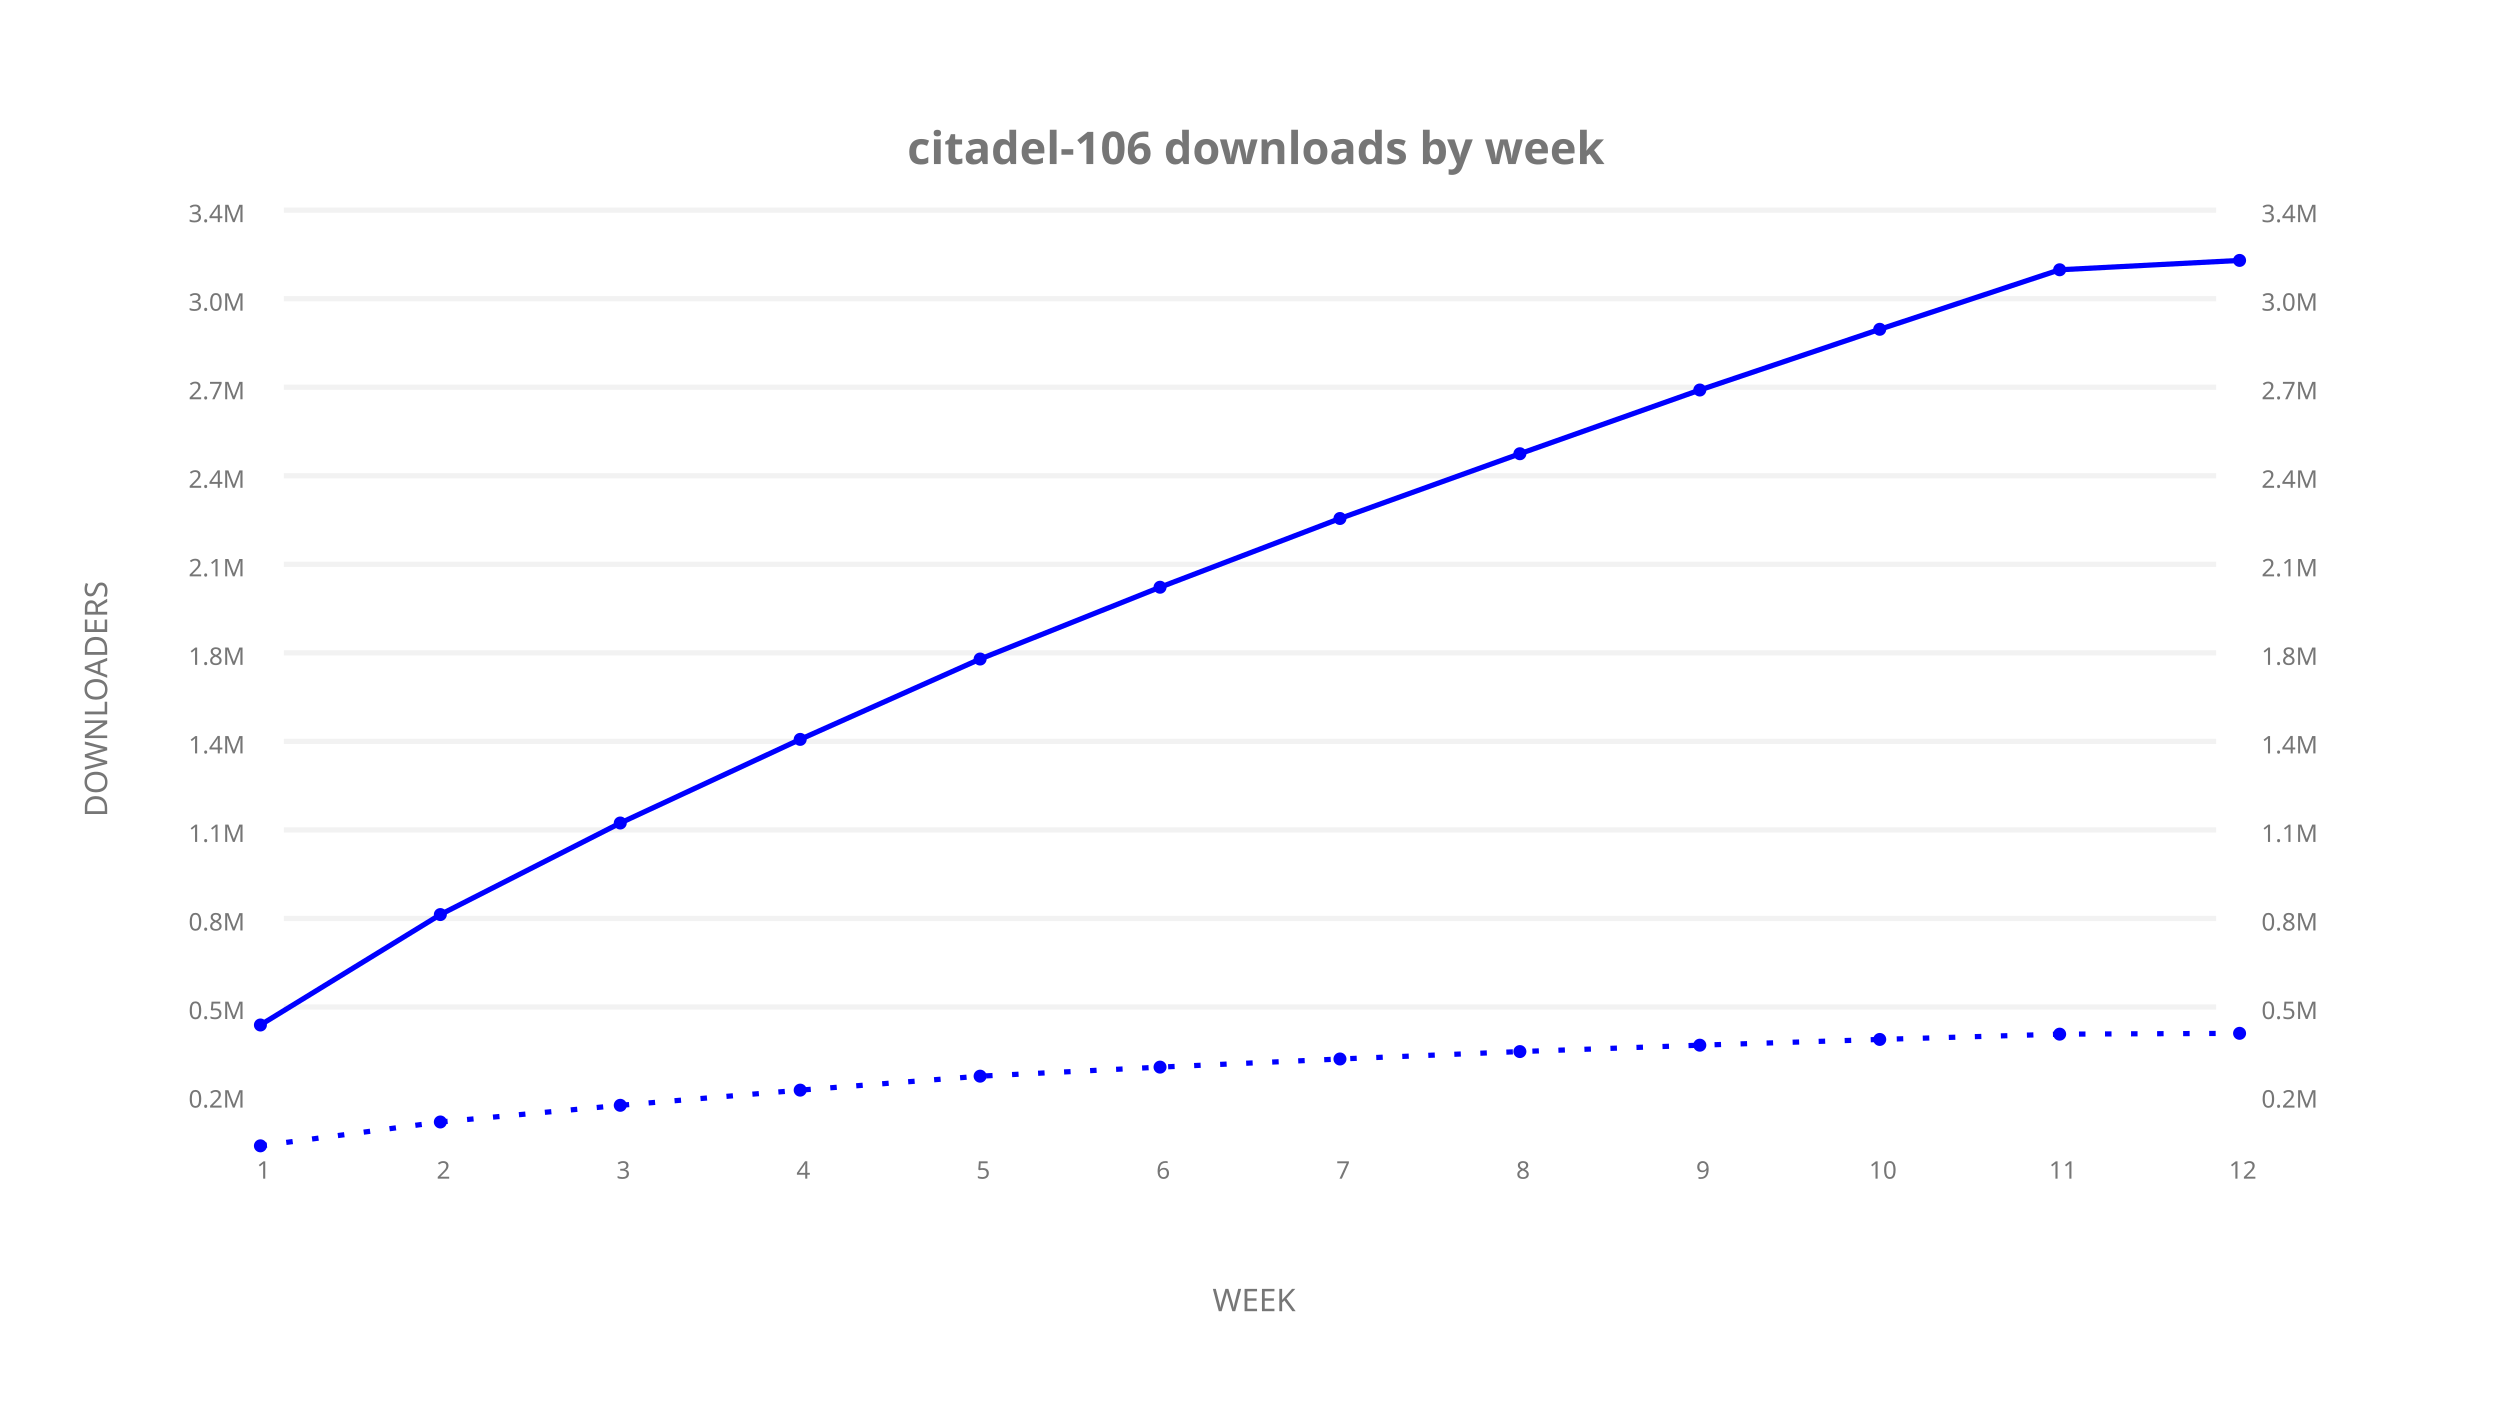
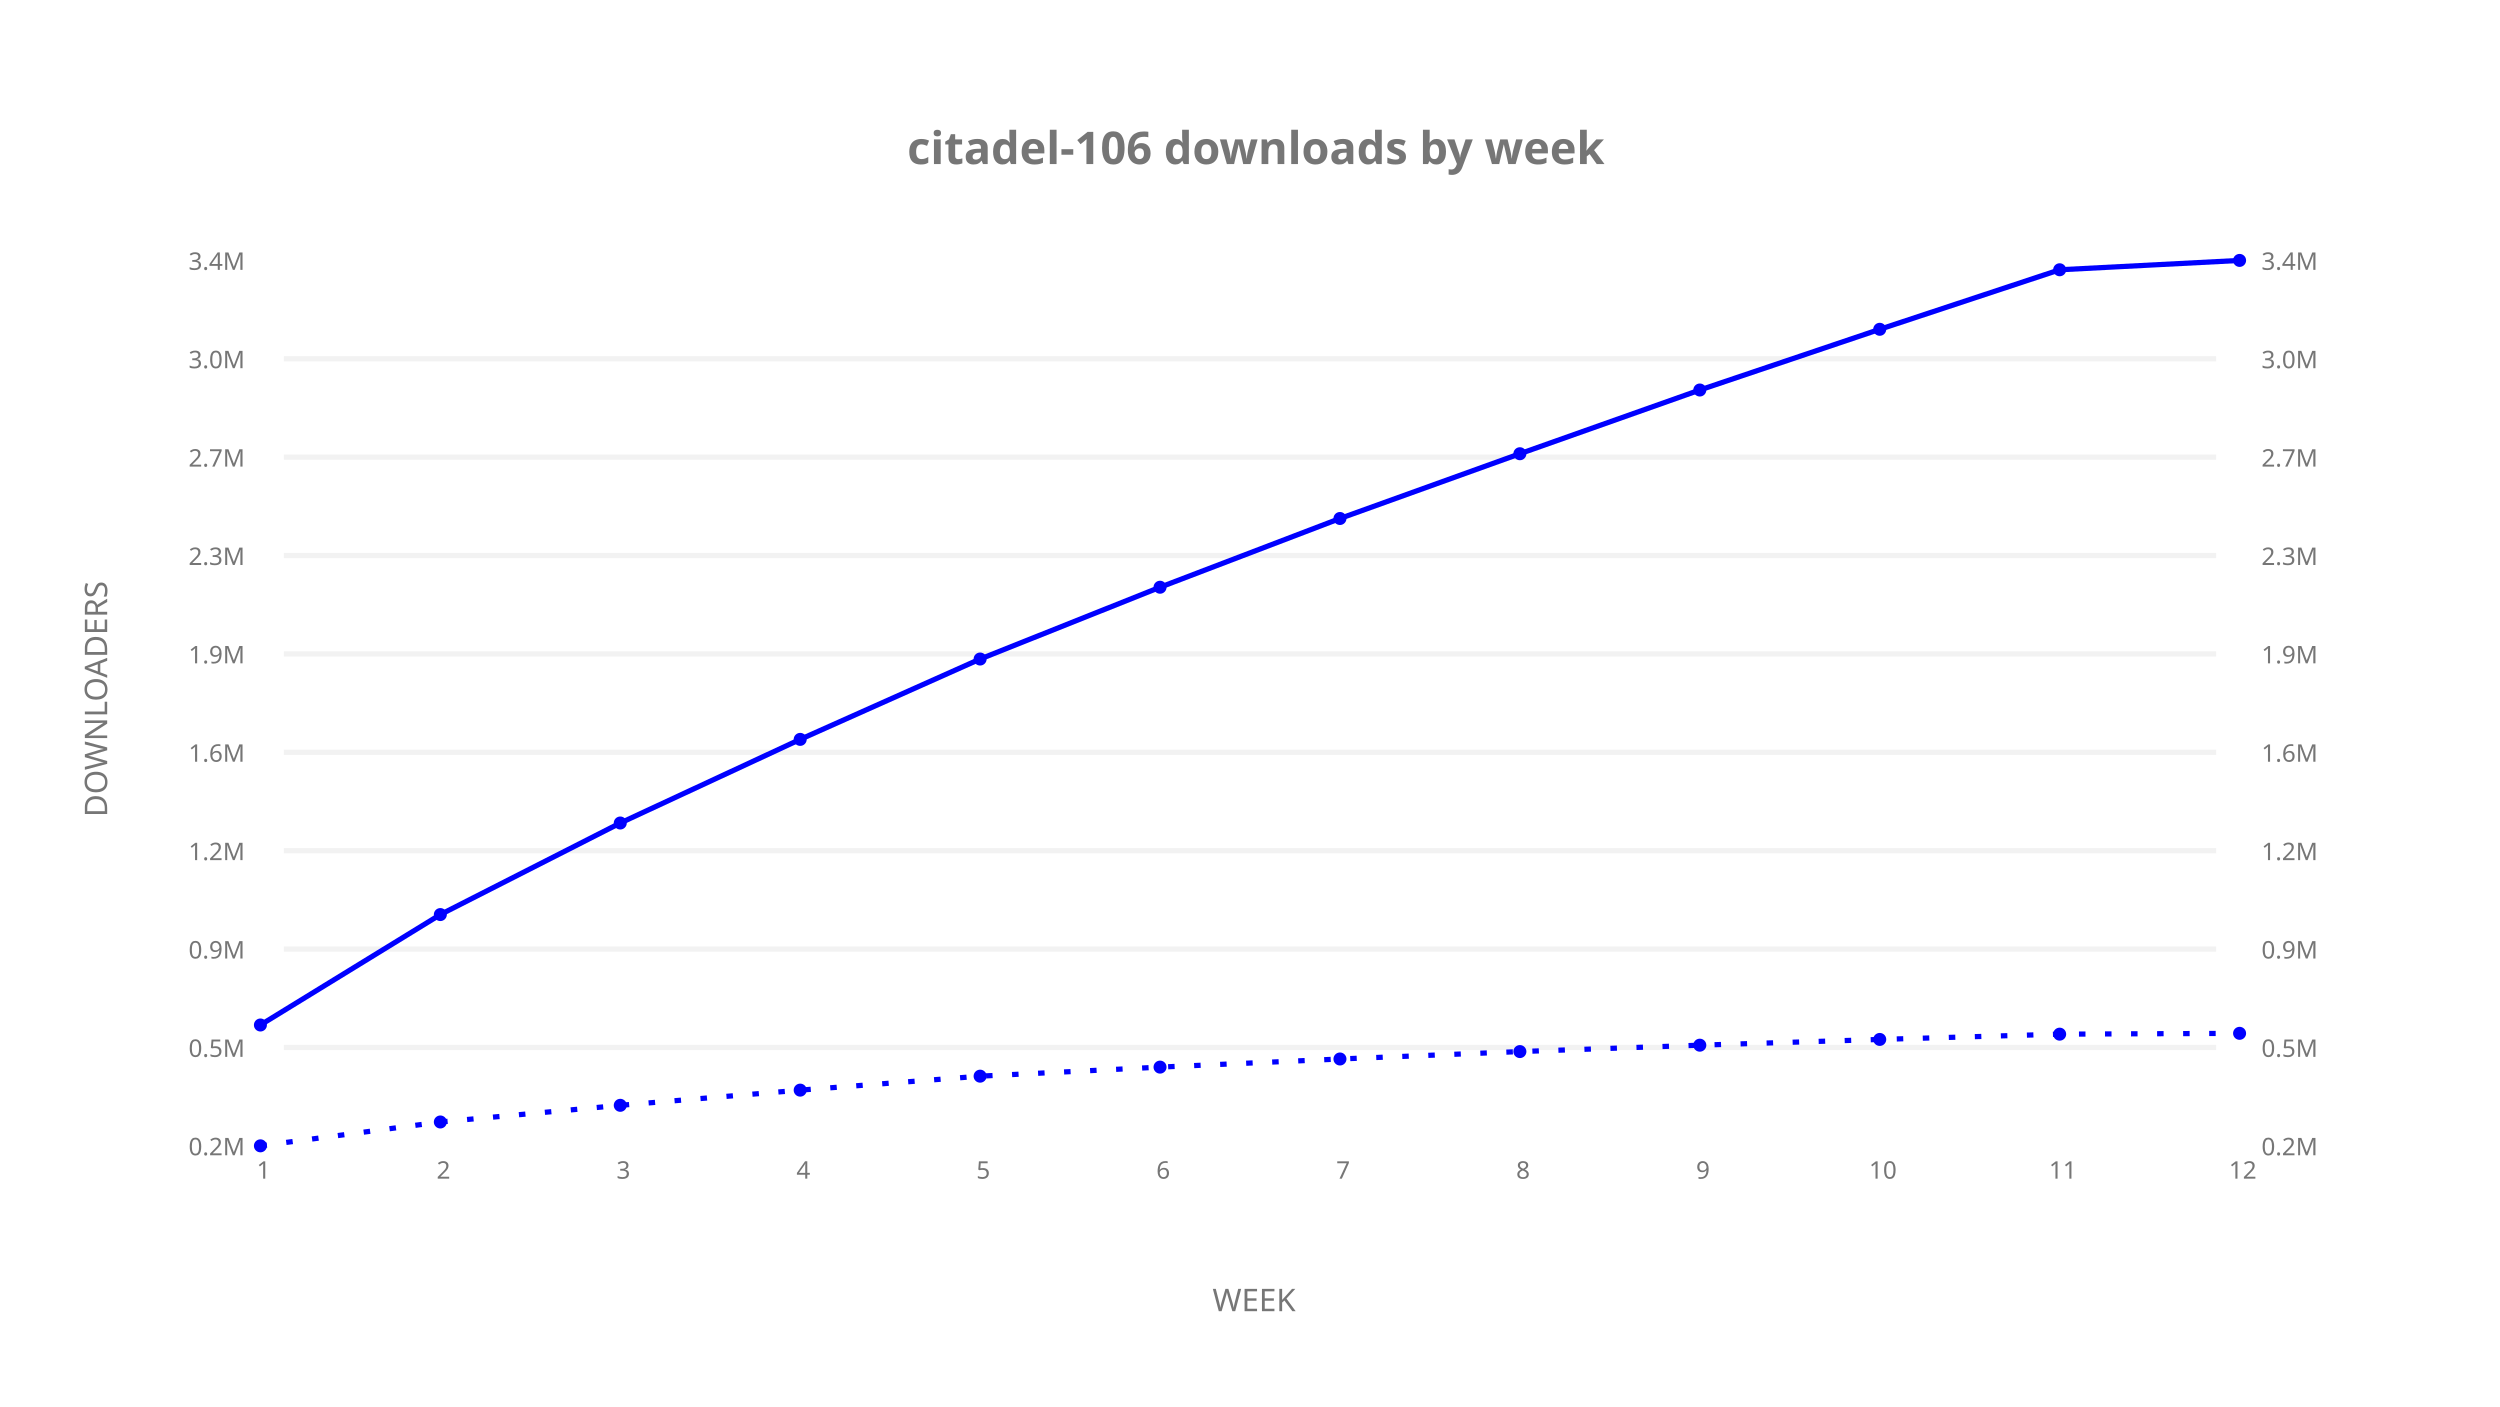
<svg xmlns="http://www.w3.org/2000/svg" xml:space="preserve" id="citadel-106-downloads-by-week-citadel-106-week" x="0px" y="0px" width="1920px" height="1080px" viewBox="0 0 1920 1080" enable-background="new 0 0 1920 1080" role="img">
  <g id="annotations">
    <text x="960" y="126" font-family="Atkinson Hyperlegible" font-size="26pt" text-anchor="middle" text-align="center" font-weight="600" font-style="normal" style="fill:rgb(118,118,118); fill-opacity:1; stroke:rgb(118,118,118); stroke-opacity:0; stroke-width:0.5"> citadel-106 downloads by week</text>
    <g id="axes-lines">
      <text x="960" y="1007" font-family="Atkinson Hyperlegible" font-size="18pt" text-anchor="middle" text-align="center" font-weight="500" font-style="normal" style="fill:rgb(118,118,118); fill-opacity:1; stroke:rgb(118,118,118); stroke-opacity:0; stroke-width:0.5"> WEEK</text>
      <text x="73" y="540" font-family="Atkinson Hyperlegible" font-size="18pt" text-anchor="middle" text-align="center" dominant-baseline="central" font-weight="500" font-style="normal" style="fill:rgb(118,118,118); fill-opacity:1; stroke:rgb(118,118,118); stroke-opacity:0; stroke-width:0.5" transform="rotate(-90,73,540)"> DOWNLOADERS</text>
    </g>
    <g id="tic-y-label-lines">
-       <line x1="218" y1="773.376" x2="1702" y2="773.376" style="fill:rgb(0,0,255); fill-opacity:0; stroke:rgb(242,242,242); stroke-opacity:1; stroke-width:4" />
-       <line x1="218" y1="705.376" x2="1702" y2="705.376" style="fill:rgb(0,0,255); fill-opacity:0; stroke:rgb(242,242,242); stroke-opacity:1; stroke-width:4" />
-       <line x1="218" y1="637.376" x2="1702" y2="637.376" style="fill:rgb(0,0,255); fill-opacity:0; stroke:rgb(242,242,242); stroke-opacity:1; stroke-width:4" />
-       <line x1="218" y1="569.376" x2="1702" y2="569.376" style="fill:rgb(0,0,255); fill-opacity:0; stroke:rgb(242,242,242); stroke-opacity:1; stroke-width:4" />
-       <line x1="218" y1="501.376" x2="1702" y2="501.376" style="fill:rgb(0,0,255); fill-opacity:0; stroke:rgb(242,242,242); stroke-opacity:1; stroke-width:4" />
-       <line x1="218" y1="433.376" x2="1702" y2="433.376" style="fill:rgb(0,0,255); fill-opacity:0; stroke:rgb(242,242,242); stroke-opacity:1; stroke-width:4" />
-       <line x1="218" y1="365.376" x2="1702" y2="365.376" style="fill:rgb(0,0,255); fill-opacity:0; stroke:rgb(242,242,242); stroke-opacity:1; stroke-width:4" />
-       <line x1="218" y1="297.376" x2="1702" y2="297.376" style="fill:rgb(0,0,255); fill-opacity:0; stroke:rgb(242,242,242); stroke-opacity:1; stroke-width:4" />
-       <line x1="218" y1="229.376" x2="1702" y2="229.376" style="fill:rgb(0,0,255); fill-opacity:0; stroke:rgb(242,242,242); stroke-opacity:1; stroke-width:4" />
-       <line x1="218" y1="161.376" x2="1702" y2="161.376" style="fill:rgb(0,0,255); fill-opacity:0; stroke:rgb(242,242,242); stroke-opacity:1; stroke-width:4" />
+       <line x1="218" y1="804.444" x2="1702" y2="804.444" style="fill:rgb(0,0,255); fill-opacity:0; stroke:rgb(242,242,242); stroke-opacity:1; stroke-width:4" />
+       <line x1="218" y1="728.889" x2="1702" y2="728.889" style="fill:rgb(0,0,255); fill-opacity:0; stroke:rgb(242,242,242); stroke-opacity:1; stroke-width:4" />
+       <line x1="218" y1="653.333" x2="1702" y2="653.333" style="fill:rgb(0,0,255); fill-opacity:0; stroke:rgb(242,242,242); stroke-opacity:1; stroke-width:4" />
+       <line x1="218" y1="577.778" x2="1702" y2="577.778" style="fill:rgb(0,0,255); fill-opacity:0; stroke:rgb(242,242,242); stroke-opacity:1; stroke-width:4" />
+       <line x1="218" y1="502.222" x2="1702" y2="502.222" style="fill:rgb(0,0,255); fill-opacity:0; stroke:rgb(242,242,242); stroke-opacity:1; stroke-width:4" />
+       <line x1="218" y1="426.667" x2="1702" y2="426.667" style="fill:rgb(0,0,255); fill-opacity:0; stroke:rgb(242,242,242); stroke-opacity:1; stroke-width:4" />
+       <line x1="218" y1="351.111" x2="1702" y2="351.111" style="fill:rgb(0,0,255); fill-opacity:0; stroke:rgb(242,242,242); stroke-opacity:1; stroke-width:4" />
+       <line x1="218" y1="275.556" x2="1702" y2="275.556" style="fill:rgb(0,0,255); fill-opacity:0; stroke:rgb(242,242,242); stroke-opacity:1; stroke-width:4" />
    </g>
    <g id="tic-x-labels">
      <text x="200" y="898" font-family="Atkinson Hyperlegible" font-size="14pt" text-anchor="middle" text-align="center" dominant-baseline="central" font-weight="400" font-style="normal" style="fill:rgb(118,118,118); fill-opacity:1; stroke:rgb(118,118,118); stroke-opacity:0; stroke-width:0.5"> 1</text>
      <text x="338.182" y="898" font-family="Atkinson Hyperlegible" font-size="14pt" text-anchor="middle" text-align="center" dominant-baseline="central" font-weight="400" font-style="normal" style="fill:rgb(118,118,118); fill-opacity:1; stroke:rgb(118,118,118); stroke-opacity:0; stroke-width:0.5"> 2</text>
      <text x="476.364" y="898" font-family="Atkinson Hyperlegible" font-size="14pt" text-anchor="middle" text-align="center" dominant-baseline="central" font-weight="400" font-style="normal" style="fill:rgb(118,118,118); fill-opacity:1; stroke:rgb(118,118,118); stroke-opacity:0; stroke-width:0.5"> 3</text>
      <text x="614.545" y="898" font-family="Atkinson Hyperlegible" font-size="14pt" text-anchor="middle" text-align="center" dominant-baseline="central" font-weight="400" font-style="normal" style="fill:rgb(118,118,118); fill-opacity:1; stroke:rgb(118,118,118); stroke-opacity:0; stroke-width:0.5"> 4</text>
      <text x="752.727" y="898" font-family="Atkinson Hyperlegible" font-size="14pt" text-anchor="middle" text-align="center" dominant-baseline="central" font-weight="400" font-style="normal" style="fill:rgb(118,118,118); fill-opacity:1; stroke:rgb(118,118,118); stroke-opacity:0; stroke-width:0.5"> 5</text>
      <text x="890.909" y="898" font-family="Atkinson Hyperlegible" font-size="14pt" text-anchor="middle" text-align="center" dominant-baseline="central" font-weight="400" font-style="normal" style="fill:rgb(118,118,118); fill-opacity:1; stroke:rgb(118,118,118); stroke-opacity:0; stroke-width:0.5"> 6</text>
      <text x="1029.091" y="898" font-family="Atkinson Hyperlegible" font-size="14pt" text-anchor="middle" text-align="center" dominant-baseline="central" font-weight="400" font-style="normal" style="fill:rgb(118,118,118); fill-opacity:1; stroke:rgb(118,118,118); stroke-opacity:0; stroke-width:0.5"> 7</text>
      <text x="1167.273" y="898" font-family="Atkinson Hyperlegible" font-size="14pt" text-anchor="middle" text-align="center" dominant-baseline="central" font-weight="400" font-style="normal" style="fill:rgb(118,118,118); fill-opacity:1; stroke:rgb(118,118,118); stroke-opacity:0; stroke-width:0.5"> 8</text>
      <text x="1305.455" y="898" font-family="Atkinson Hyperlegible" font-size="14pt" text-anchor="middle" text-align="center" dominant-baseline="central" font-weight="400" font-style="normal" style="fill:rgb(118,118,118); fill-opacity:1; stroke:rgb(118,118,118); stroke-opacity:0; stroke-width:0.5"> 9</text>
      <text x="1443.636" y="898" font-family="Atkinson Hyperlegible" font-size="14pt" text-anchor="middle" text-align="center" dominant-baseline="central" font-weight="400" font-style="normal" style="fill:rgb(118,118,118); fill-opacity:1; stroke:rgb(118,118,118); stroke-opacity:0; stroke-width:0.5"> 10</text>
      <text x="1581.818" y="898" font-family="Atkinson Hyperlegible" font-size="14pt" text-anchor="middle" text-align="center" dominant-baseline="central" font-weight="400" font-style="normal" style="fill:rgb(118,118,118); fill-opacity:1; stroke:rgb(118,118,118); stroke-opacity:0; stroke-width:0.5"> 11</text>
      <text x="1720" y="898" font-family="Atkinson Hyperlegible" font-size="14pt" text-anchor="middle" text-align="center" dominant-baseline="central" font-weight="400" font-style="normal" style="fill:rgb(118,118,118); fill-opacity:1; stroke:rgb(118,118,118); stroke-opacity:0; stroke-width:0.5"> 12</text>
    </g>
    <g id="tic-y-labels">
-       <text x="164" y="843.376" font-family="Atkinson Hyperlegible" font-size="14pt" text-anchor="middle" text-align="center" dominant-baseline="central" font-weight="400" font-style="normal" style="fill:rgb(118,118,118); fill-opacity:1; stroke:rgb(118,118,118); stroke-opacity:0; stroke-width:0.5"> 0.2M</text>
-       <text x="1756" y="843.376" font-family="Atkinson Hyperlegible" font-size="14pt" text-anchor="middle" text-align="center" dominant-baseline="central" font-weight="400" font-style="normal" style="fill:rgb(118,118,118); fill-opacity:1; stroke:rgb(118,118,118); stroke-opacity:0; stroke-width:0.5"> 0.2M</text>
-       <text x="164" y="775.376" font-family="Atkinson Hyperlegible" font-size="14pt" text-anchor="middle" text-align="center" dominant-baseline="central" font-weight="400" font-style="normal" style="fill:rgb(118,118,118); fill-opacity:1; stroke:rgb(118,118,118); stroke-opacity:0; stroke-width:0.5"> 0.5M</text>
-       <text x="1756" y="775.376" font-family="Atkinson Hyperlegible" font-size="14pt" text-anchor="middle" text-align="center" dominant-baseline="central" font-weight="400" font-style="normal" style="fill:rgb(118,118,118); fill-opacity:1; stroke:rgb(118,118,118); stroke-opacity:0; stroke-width:0.5"> 0.5M</text>
-       <text x="164" y="707.376" font-family="Atkinson Hyperlegible" font-size="14pt" text-anchor="middle" text-align="center" dominant-baseline="central" font-weight="400" font-style="normal" style="fill:rgb(118,118,118); fill-opacity:1; stroke:rgb(118,118,118); stroke-opacity:0; stroke-width:0.5"> 0.8M</text>
-       <text x="1756" y="707.376" font-family="Atkinson Hyperlegible" font-size="14pt" text-anchor="middle" text-align="center" dominant-baseline="central" font-weight="400" font-style="normal" style="fill:rgb(118,118,118); fill-opacity:1; stroke:rgb(118,118,118); stroke-opacity:0; stroke-width:0.5"> 0.8M</text>
-       <text x="164" y="639.376" font-family="Atkinson Hyperlegible" font-size="14pt" text-anchor="middle" text-align="center" dominant-baseline="central" font-weight="400" font-style="normal" style="fill:rgb(118,118,118); fill-opacity:1; stroke:rgb(118,118,118); stroke-opacity:0; stroke-width:0.5"> 1.1M</text>
-       <text x="1756" y="639.376" font-family="Atkinson Hyperlegible" font-size="14pt" text-anchor="middle" text-align="center" dominant-baseline="central" font-weight="400" font-style="normal" style="fill:rgb(118,118,118); fill-opacity:1; stroke:rgb(118,118,118); stroke-opacity:0; stroke-width:0.5"> 1.1M</text>
-       <text x="164" y="571.376" font-family="Atkinson Hyperlegible" font-size="14pt" text-anchor="middle" text-align="center" dominant-baseline="central" font-weight="400" font-style="normal" style="fill:rgb(118,118,118); fill-opacity:1; stroke:rgb(118,118,118); stroke-opacity:0; stroke-width:0.5"> 1.4M</text>
-       <text x="1756" y="571.376" font-family="Atkinson Hyperlegible" font-size="14pt" text-anchor="middle" text-align="center" dominant-baseline="central" font-weight="400" font-style="normal" style="fill:rgb(118,118,118); fill-opacity:1; stroke:rgb(118,118,118); stroke-opacity:0; stroke-width:0.5"> 1.4M</text>
-       <text x="164" y="503.376" font-family="Atkinson Hyperlegible" font-size="14pt" text-anchor="middle" text-align="center" dominant-baseline="central" font-weight="400" font-style="normal" style="fill:rgb(118,118,118); fill-opacity:1; stroke:rgb(118,118,118); stroke-opacity:0; stroke-width:0.5"> 1.8M</text>
-       <text x="1756" y="503.376" font-family="Atkinson Hyperlegible" font-size="14pt" text-anchor="middle" text-align="center" dominant-baseline="central" font-weight="400" font-style="normal" style="fill:rgb(118,118,118); fill-opacity:1; stroke:rgb(118,118,118); stroke-opacity:0; stroke-width:0.5"> 1.8M</text>
-       <text x="164" y="435.376" font-family="Atkinson Hyperlegible" font-size="14pt" text-anchor="middle" text-align="center" dominant-baseline="central" font-weight="400" font-style="normal" style="fill:rgb(118,118,118); fill-opacity:1; stroke:rgb(118,118,118); stroke-opacity:0; stroke-width:0.5"> 2.1M</text>
-       <text x="1756" y="435.376" font-family="Atkinson Hyperlegible" font-size="14pt" text-anchor="middle" text-align="center" dominant-baseline="central" font-weight="400" font-style="normal" style="fill:rgb(118,118,118); fill-opacity:1; stroke:rgb(118,118,118); stroke-opacity:0; stroke-width:0.5"> 2.1M</text>
-       <text x="164" y="367.376" font-family="Atkinson Hyperlegible" font-size="14pt" text-anchor="middle" text-align="center" dominant-baseline="central" font-weight="400" font-style="normal" style="fill:rgb(118,118,118); fill-opacity:1; stroke:rgb(118,118,118); stroke-opacity:0; stroke-width:0.5"> 2.4M</text>
-       <text x="1756" y="367.376" font-family="Atkinson Hyperlegible" font-size="14pt" text-anchor="middle" text-align="center" dominant-baseline="central" font-weight="400" font-style="normal" style="fill:rgb(118,118,118); fill-opacity:1; stroke:rgb(118,118,118); stroke-opacity:0; stroke-width:0.5"> 2.4M</text>
-       <text x="164" y="299.376" font-family="Atkinson Hyperlegible" font-size="14pt" text-anchor="middle" text-align="center" dominant-baseline="central" font-weight="400" font-style="normal" style="fill:rgb(118,118,118); fill-opacity:1; stroke:rgb(118,118,118); stroke-opacity:0; stroke-width:0.5"> 2.7M</text>
-       <text x="1756" y="299.376" font-family="Atkinson Hyperlegible" font-size="14pt" text-anchor="middle" text-align="center" dominant-baseline="central" font-weight="400" font-style="normal" style="fill:rgb(118,118,118); fill-opacity:1; stroke:rgb(118,118,118); stroke-opacity:0; stroke-width:0.5"> 2.7M</text>
-       <text x="164" y="231.376" font-family="Atkinson Hyperlegible" font-size="14pt" text-anchor="middle" text-align="center" dominant-baseline="central" font-weight="400" font-style="normal" style="fill:rgb(118,118,118); fill-opacity:1; stroke:rgb(118,118,118); stroke-opacity:0; stroke-width:0.5"> 3.0M</text>
-       <text x="1756" y="231.376" font-family="Atkinson Hyperlegible" font-size="14pt" text-anchor="middle" text-align="center" dominant-baseline="central" font-weight="400" font-style="normal" style="fill:rgb(118,118,118); fill-opacity:1; stroke:rgb(118,118,118); stroke-opacity:0; stroke-width:0.5"> 3.0M</text>
-       <text x="164" y="163.376" font-family="Atkinson Hyperlegible" font-size="14pt" text-anchor="middle" text-align="center" dominant-baseline="central" font-weight="400" font-style="normal" style="fill:rgb(118,118,118); fill-opacity:1; stroke:rgb(118,118,118); stroke-opacity:0; stroke-width:0.5"> 3.4M</text>
-       <text x="1756" y="163.376" font-family="Atkinson Hyperlegible" font-size="14pt" text-anchor="middle" text-align="center" dominant-baseline="central" font-weight="400" font-style="normal" style="fill:rgb(118,118,118); fill-opacity:1; stroke:rgb(118,118,118); stroke-opacity:0; stroke-width:0.5"> 3.4M</text>
+       <text x="164" y="880" font-family="Atkinson Hyperlegible" font-size="14pt" text-anchor="middle" text-align="center" dominant-baseline="central" font-weight="400" font-style="normal" style="fill:rgb(118,118,118); fill-opacity:1; stroke:rgb(118,118,118); stroke-opacity:0; stroke-width:0.5"> 0.2M</text>
+       <text x="1756" y="880" font-family="Atkinson Hyperlegible" font-size="14pt" text-anchor="middle" text-align="center" dominant-baseline="central" font-weight="400" font-style="normal" style="fill:rgb(118,118,118); fill-opacity:1; stroke:rgb(118,118,118); stroke-opacity:0; stroke-width:0.5"> 0.2M</text>
+       <text x="164" y="804.444" font-family="Atkinson Hyperlegible" font-size="14pt" text-anchor="middle" text-align="center" dominant-baseline="central" font-weight="400" font-style="normal" style="fill:rgb(118,118,118); fill-opacity:1; stroke:rgb(118,118,118); stroke-opacity:0; stroke-width:0.5"> 0.5M</text>
+       <text x="1756" y="804.444" font-family="Atkinson Hyperlegible" font-size="14pt" text-anchor="middle" text-align="center" dominant-baseline="central" font-weight="400" font-style="normal" style="fill:rgb(118,118,118); fill-opacity:1; stroke:rgb(118,118,118); stroke-opacity:0; stroke-width:0.5"> 0.5M</text>
+       <text x="164" y="728.889" font-family="Atkinson Hyperlegible" font-size="14pt" text-anchor="middle" text-align="center" dominant-baseline="central" font-weight="400" font-style="normal" style="fill:rgb(118,118,118); fill-opacity:1; stroke:rgb(118,118,118); stroke-opacity:0; stroke-width:0.5"> 0.9M</text>
+       <text x="1756" y="728.889" font-family="Atkinson Hyperlegible" font-size="14pt" text-anchor="middle" text-align="center" dominant-baseline="central" font-weight="400" font-style="normal" style="fill:rgb(118,118,118); fill-opacity:1; stroke:rgb(118,118,118); stroke-opacity:0; stroke-width:0.5"> 0.9M</text>
+       <text x="164" y="653.333" font-family="Atkinson Hyperlegible" font-size="14pt" text-anchor="middle" text-align="center" dominant-baseline="central" font-weight="400" font-style="normal" style="fill:rgb(118,118,118); fill-opacity:1; stroke:rgb(118,118,118); stroke-opacity:0; stroke-width:0.5"> 1.2M</text>
+       <text x="1756" y="653.333" font-family="Atkinson Hyperlegible" font-size="14pt" text-anchor="middle" text-align="center" dominant-baseline="central" font-weight="400" font-style="normal" style="fill:rgb(118,118,118); fill-opacity:1; stroke:rgb(118,118,118); stroke-opacity:0; stroke-width:0.5"> 1.2M</text>
+       <text x="164" y="577.778" font-family="Atkinson Hyperlegible" font-size="14pt" text-anchor="middle" text-align="center" dominant-baseline="central" font-weight="400" font-style="normal" style="fill:rgb(118,118,118); fill-opacity:1; stroke:rgb(118,118,118); stroke-opacity:0; stroke-width:0.5"> 1.6M</text>
+       <text x="1756" y="577.778" font-family="Atkinson Hyperlegible" font-size="14pt" text-anchor="middle" text-align="center" dominant-baseline="central" font-weight="400" font-style="normal" style="fill:rgb(118,118,118); fill-opacity:1; stroke:rgb(118,118,118); stroke-opacity:0; stroke-width:0.5"> 1.6M</text>
+       <text x="164" y="502.222" font-family="Atkinson Hyperlegible" font-size="14pt" text-anchor="middle" text-align="center" dominant-baseline="central" font-weight="400" font-style="normal" style="fill:rgb(118,118,118); fill-opacity:1; stroke:rgb(118,118,118); stroke-opacity:0; stroke-width:0.5"> 1.9M</text>
+       <text x="1756" y="502.222" font-family="Atkinson Hyperlegible" font-size="14pt" text-anchor="middle" text-align="center" dominant-baseline="central" font-weight="400" font-style="normal" style="fill:rgb(118,118,118); fill-opacity:1; stroke:rgb(118,118,118); stroke-opacity:0; stroke-width:0.5"> 1.9M</text>
+       <text x="164" y="426.667" font-family="Atkinson Hyperlegible" font-size="14pt" text-anchor="middle" text-align="center" dominant-baseline="central" font-weight="400" font-style="normal" style="fill:rgb(118,118,118); fill-opacity:1; stroke:rgb(118,118,118); stroke-opacity:0; stroke-width:0.5"> 2.3M</text>
+       <text x="1756" y="426.667" font-family="Atkinson Hyperlegible" font-size="14pt" text-anchor="middle" text-align="center" dominant-baseline="central" font-weight="400" font-style="normal" style="fill:rgb(118,118,118); fill-opacity:1; stroke:rgb(118,118,118); stroke-opacity:0; stroke-width:0.5"> 2.3M</text>
+       <text x="164" y="351.111" font-family="Atkinson Hyperlegible" font-size="14pt" text-anchor="middle" text-align="center" dominant-baseline="central" font-weight="400" font-style="normal" style="fill:rgb(118,118,118); fill-opacity:1; stroke:rgb(118,118,118); stroke-opacity:0; stroke-width:0.5"> 2.7M</text>
+       <text x="1756" y="351.111" font-family="Atkinson Hyperlegible" font-size="14pt" text-anchor="middle" text-align="center" dominant-baseline="central" font-weight="400" font-style="normal" style="fill:rgb(118,118,118); fill-opacity:1; stroke:rgb(118,118,118); stroke-opacity:0; stroke-width:0.5"> 2.7M</text>
+       <text x="164" y="275.556" font-family="Atkinson Hyperlegible" font-size="14pt" text-anchor="middle" text-align="center" dominant-baseline="central" font-weight="400" font-style="normal" style="fill:rgb(118,118,118); fill-opacity:1; stroke:rgb(118,118,118); stroke-opacity:0; stroke-width:0.5"> 3.0M</text>
+       <text x="1756" y="275.556" font-family="Atkinson Hyperlegible" font-size="14pt" text-anchor="middle" text-align="center" dominant-baseline="central" font-weight="400" font-style="normal" style="fill:rgb(118,118,118); fill-opacity:1; stroke:rgb(118,118,118); stroke-opacity:0; stroke-width:0.5"> 3.0M</text>
+       <text x="164" y="200" font-family="Atkinson Hyperlegible" font-size="14pt" text-anchor="middle" text-align="center" dominant-baseline="central" font-weight="400" font-style="normal" style="fill:rgb(118,118,118); fill-opacity:1; stroke:rgb(118,118,118); stroke-opacity:0; stroke-width:0.5"> 3.4M</text>
+       <text x="1756" y="200" font-family="Atkinson Hyperlegible" font-size="14pt" text-anchor="middle" text-align="center" dominant-baseline="central" font-weight="400" font-style="normal" style="fill:rgb(118,118,118); fill-opacity:1; stroke:rgb(118,118,118); stroke-opacity:0; stroke-width:0.5"> 3.4M</text>
    </g>
  </g>
  <g id="polyline-citadel-106 downloads by week">
    <polyline points="200,787.197 338.182,702.385 476.364,632.072 614.545,567.846 752.727,506.136 890.909,450.998 1029.09,398.203 1167.27,348.465 1305.45,299.532 1443.64,252.905 1581.82,207.183 1720,200 " style="fill:rgb(0,0,255); fill-opacity:0; stroke:rgb(0,0,255); stroke-opacity:1; stroke-width:4" />
  </g>
  <g id="markers-citadel-106 downloads by week">
    <circle cx="200" cy="787.197" r="5" style="fill:rgb(0,0,255); fill-opacity:1; stroke:rgb(0,0,255); stroke-opacity:0; stroke-width:4">
</circle>
    <circle cx="338.182" cy="702.385" r="5" style="fill:rgb(0,0,255); fill-opacity:1; stroke:rgb(0,0,255); stroke-opacity:0; stroke-width:4">
</circle>
    <circle cx="476.364" cy="632.072" r="5" style="fill:rgb(0,0,255); fill-opacity:1; stroke:rgb(0,0,255); stroke-opacity:0; stroke-width:4">
</circle>
    <circle cx="614.545" cy="567.846" r="5" style="fill:rgb(0,0,255); fill-opacity:1; stroke:rgb(0,0,255); stroke-opacity:0; stroke-width:4">
</circle>
    <circle cx="752.727" cy="506.136" r="5" style="fill:rgb(0,0,255); fill-opacity:1; stroke:rgb(0,0,255); stroke-opacity:0; stroke-width:4">
</circle>
    <circle cx="890.909" cy="450.998" r="5" style="fill:rgb(0,0,255); fill-opacity:1; stroke:rgb(0,0,255); stroke-opacity:0; stroke-width:4">
</circle>
    <circle cx="1029.091" cy="398.203" r="5" style="fill:rgb(0,0,255); fill-opacity:1; stroke:rgb(0,0,255); stroke-opacity:0; stroke-width:4">
</circle>
    <circle cx="1167.273" cy="348.465" r="5" style="fill:rgb(0,0,255); fill-opacity:1; stroke:rgb(0,0,255); stroke-opacity:0; stroke-width:4">
</circle>
    <circle cx="1305.455" cy="299.532" r="5" style="fill:rgb(0,0,255); fill-opacity:1; stroke:rgb(0,0,255); stroke-opacity:0; stroke-width:4">
</circle>
    <circle cx="1443.636" cy="252.905" r="5" style="fill:rgb(0,0,255); fill-opacity:1; stroke:rgb(0,0,255); stroke-opacity:0; stroke-width:4">
</circle>
    <circle cx="1581.818" cy="207.183" r="5" style="fill:rgb(0,0,255); fill-opacity:1; stroke:rgb(0,0,255); stroke-opacity:0; stroke-width:4">
</circle>
    <circle cx="1720" cy="200" r="5" style="fill:rgb(0,0,255); fill-opacity:1; stroke:rgb(0,0,255); stroke-opacity:0; stroke-width:4">
</circle>
  </g>
  <g id="polyline-citadel-106 downloads by week uploaders">
    <polyline points="200,880 338.182,861.684 476.364,848.886 614.545,837.225 752.727,826.499 890.909,819.544 1029.09,813.305 1167.27,807.611 1305.45,802.702 1443.64,798.289 1581.82,794.236 1720,793.598 " stroke-dasharray="5 15" style="fill:rgb(0,0,255); fill-opacity:0; stroke:rgb(0,0,255); stroke-opacity:1; stroke-width:4" />
  </g>
  <g id="markers-citadel-106 downloads by week uploaders">
    <circle cx="200" cy="880" r="5" style="fill:rgb(0,0,255); fill-opacity:1; stroke:rgb(0,0,255); stroke-opacity:0; stroke-width:4">
</circle>
    <circle cx="338.182" cy="861.684" r="5" style="fill:rgb(0,0,255); fill-opacity:1; stroke:rgb(0,0,255); stroke-opacity:0; stroke-width:4">
</circle>
    <circle cx="476.364" cy="848.886" r="5" style="fill:rgb(0,0,255); fill-opacity:1; stroke:rgb(0,0,255); stroke-opacity:0; stroke-width:4">
</circle>
    <circle cx="614.545" cy="837.225" r="5" style="fill:rgb(0,0,255); fill-opacity:1; stroke:rgb(0,0,255); stroke-opacity:0; stroke-width:4">
</circle>
    <circle cx="752.727" cy="826.499" r="5" style="fill:rgb(0,0,255); fill-opacity:1; stroke:rgb(0,0,255); stroke-opacity:0; stroke-width:4">
</circle>
    <circle cx="890.909" cy="819.544" r="5" style="fill:rgb(0,0,255); fill-opacity:1; stroke:rgb(0,0,255); stroke-opacity:0; stroke-width:4">
</circle>
    <circle cx="1029.091" cy="813.305" r="5" style="fill:rgb(0,0,255); fill-opacity:1; stroke:rgb(0,0,255); stroke-opacity:0; stroke-width:4">
</circle>
    <circle cx="1167.273" cy="807.611" r="5" style="fill:rgb(0,0,255); fill-opacity:1; stroke:rgb(0,0,255); stroke-opacity:0; stroke-width:4">
</circle>
    <circle cx="1305.455" cy="802.702" r="5" style="fill:rgb(0,0,255); fill-opacity:1; stroke:rgb(0,0,255); stroke-opacity:0; stroke-width:4">
</circle>
    <circle cx="1443.636" cy="798.289" r="5" style="fill:rgb(0,0,255); fill-opacity:1; stroke:rgb(0,0,255); stroke-opacity:0; stroke-width:4">
</circle>
    <circle cx="1581.818" cy="794.236" r="5" style="fill:rgb(0,0,255); fill-opacity:1; stroke:rgb(0,0,255); stroke-opacity:0; stroke-width:4">
</circle>
    <circle cx="1720" cy="793.598" r="5" style="fill:rgb(0,0,255); fill-opacity:1; stroke:rgb(0,0,255); stroke-opacity:0; stroke-width:4">
</circle>
  </g>
</svg>
